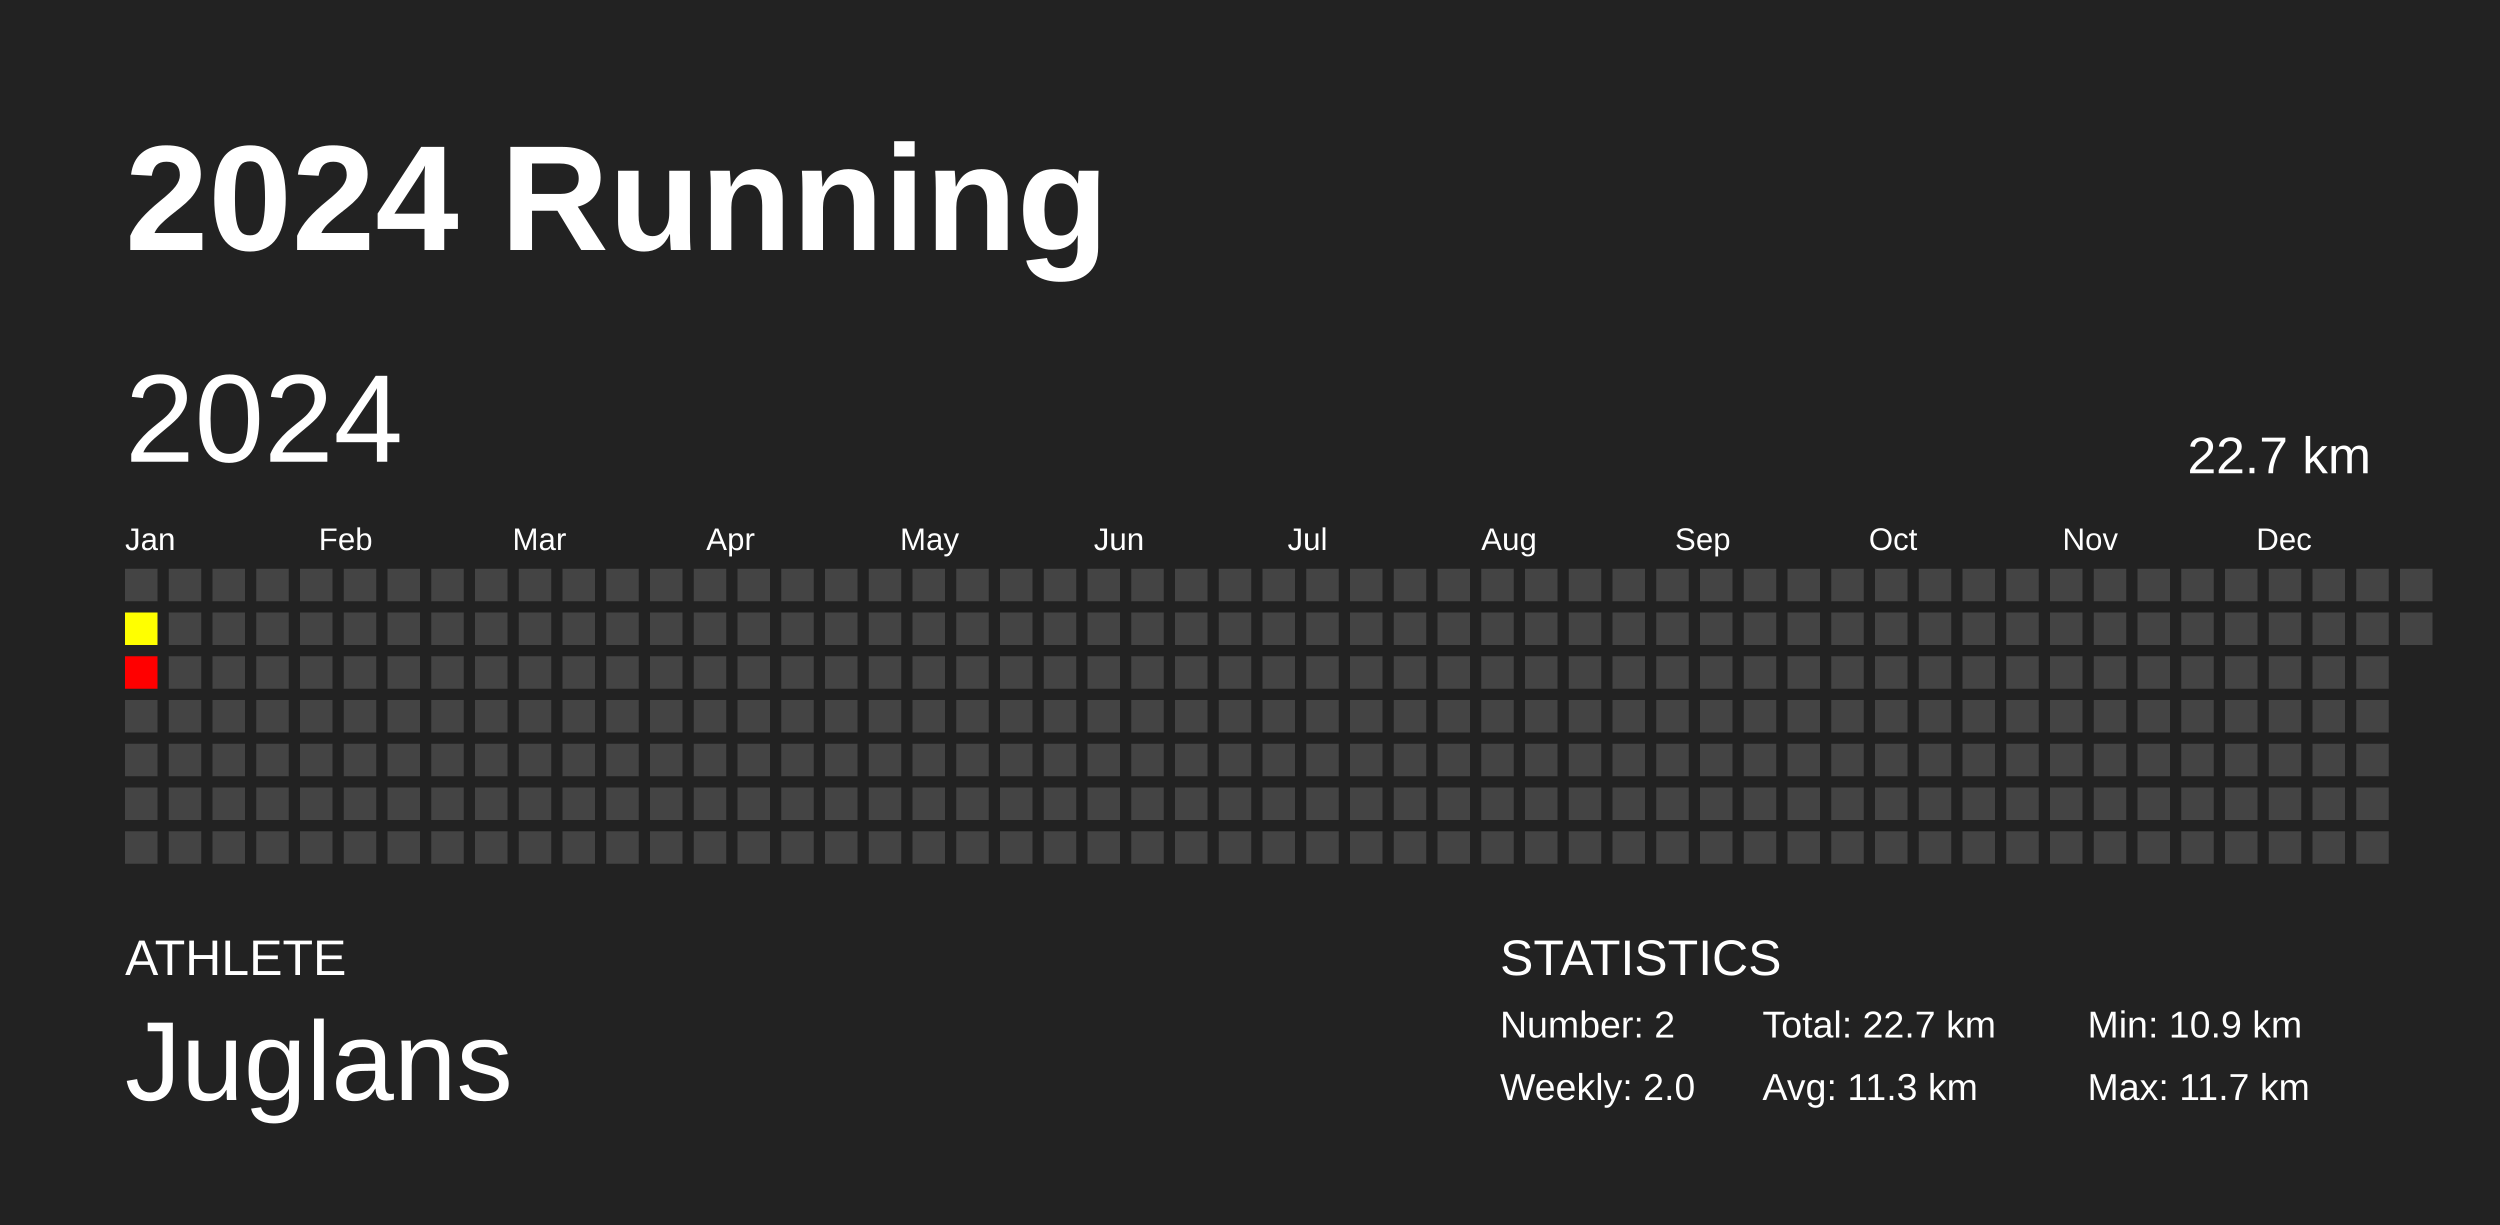
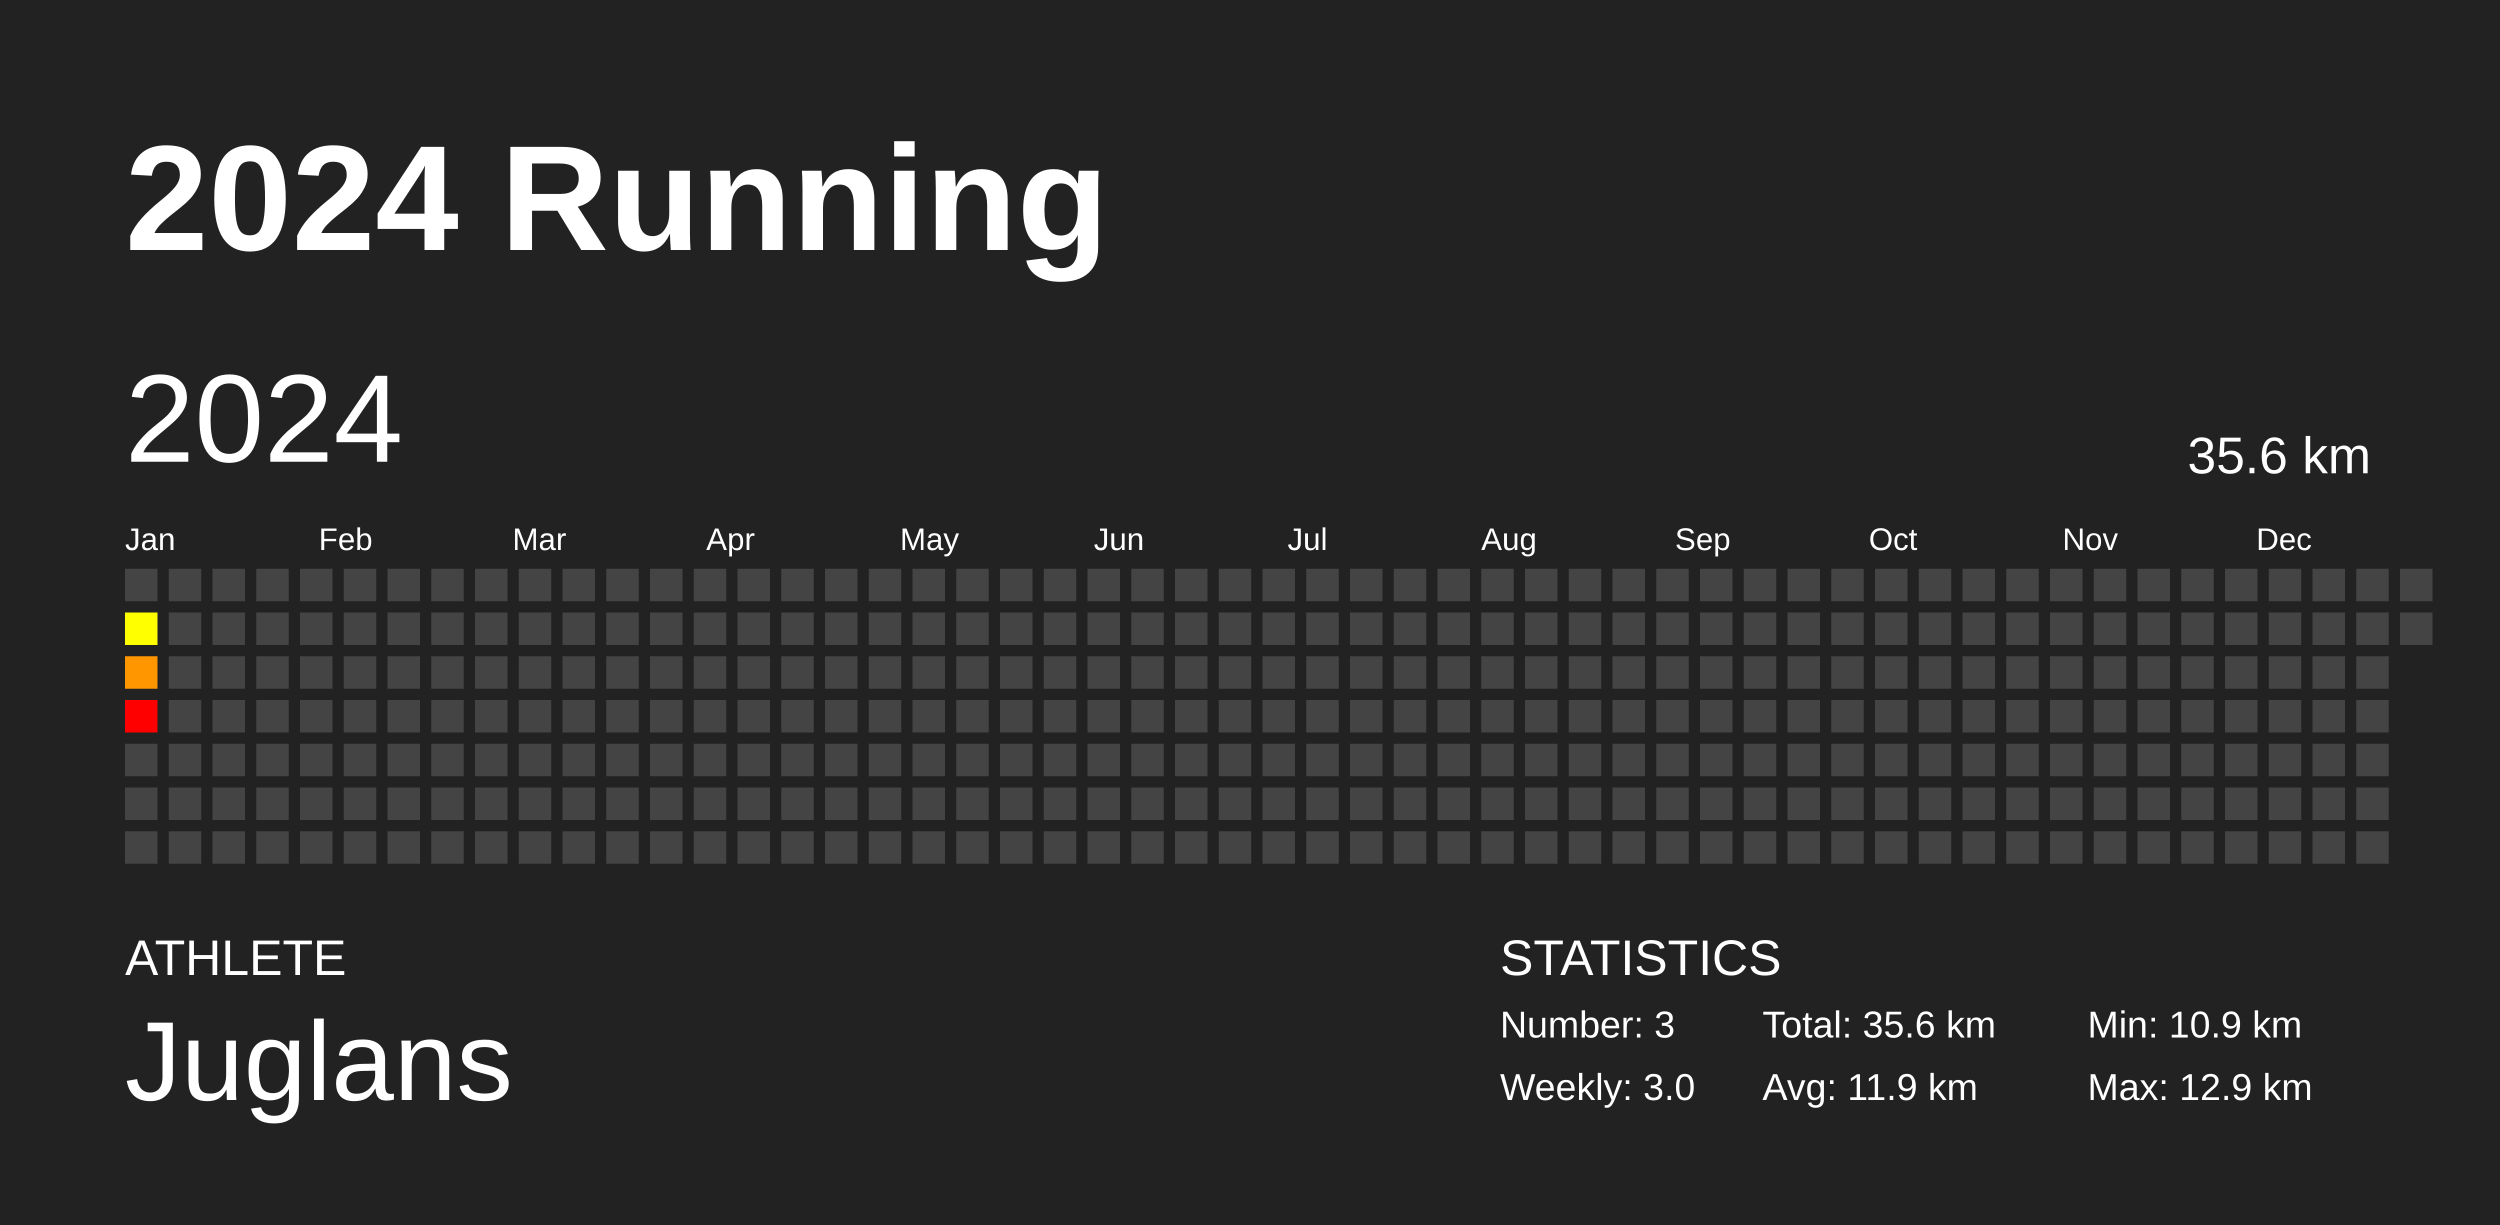
<svg xmlns="http://www.w3.org/2000/svg" baseProfile="full" height="98mm" version="1.1" viewBox="0,0,200,98" width="200mm">
  <defs />
  <rect fill="#222222" height="98" width="200" x="0" y="0" />
  <text fill="#FFFFFF" style="font-size:12px; font-family:Arial; font-weight:bold;" x="10" y="20">2024 Running</text>
  <text fill="#FFFFFF" style="font-size:4px; font-family:Arial" x="10" y="78">ATHLETE</text>
  <text fill="#FFFFFF" style="font-size:9px; font-family:Arial" x="10" y="88">Juglans</text>
  <text fill="#FFFFFF" style="font-size:4px; font-family:Arial" x="120" y="78">STATISTICS</text>
-   <text fill="#FFFFFF" style="font-size:3px; font-family:Arial" x="120" y="83">Number: 2</text>
-   <text fill="#FFFFFF" style="font-size:3px; font-family:Arial" x="120" y="88">Weekly: 2.0</text>
-   <text fill="#FFFFFF" style="font-size:3px; font-family:Arial" x="141" y="83">Total: 22.7 km</text>
-   <text fill="#FFFFFF" style="font-size:3px; font-family:Arial" x="141" y="88">Avg: 11.3 km</text>
+   <text fill="#FFFFFF" style="font-size:3px; font-family:Arial" x="120" y="83">Number: 3</text>
+   <text fill="#FFFFFF" style="font-size:3px; font-family:Arial" x="120" y="88">Weekly: 3.0</text>
+   <text fill="#FFFFFF" style="font-size:3px; font-family:Arial" x="141" y="83">Total: 35.6 km</text>
+   <text fill="#FFFFFF" style="font-size:3px; font-family:Arial" x="141" y="88">Avg: 11.9 km</text>
  <text fill="#FFFFFF" style="font-size:3px; font-family:Arial" x="167" y="83">Min: 10.9 km</text>
-   <text fill="#FFFFFF" style="font-size:3px; font-family:Arial" x="167" y="88">Max: 11.7 km</text>
+   <text fill="#FFFFFF" style="font-size:3px; font-family:Arial" x="167" y="88">Max: 12.9 km</text>
  <text dominant-baseline="hanging" fill="#FFFFFF" style="font-size:10.0px; font-family:Arial;" x="10" y="30">2024</text>
-   <text dominant-baseline="hanging" fill="#FFFFFF" style="font-size:4.125px; font-family:Arial;" x="175" y="35">22.7 km</text>
+   <text dominant-baseline="hanging" fill="#FFFFFF" style="font-size:4.125px; font-family:Arial;" x="175" y="35">35.6 km</text>
  <text fill="#FFFFFF" style="font-size:2.5px; font-family:Arial" x="10.0" y="44">Jan</text>
  <text fill="#FFFFFF" style="font-size:2.5px; font-family:Arial" x="25.5" y="44">Feb</text>
  <text fill="#FFFFFF" style="font-size:2.5px; font-family:Arial" x="41.0" y="44">Mar</text>
  <text fill="#FFFFFF" style="font-size:2.5px; font-family:Arial" x="56.5" y="44">Apr</text>
  <text fill="#FFFFFF" style="font-size:2.5px; font-family:Arial" x="72.0" y="44">May</text>
  <text fill="#FFFFFF" style="font-size:2.5px; font-family:Arial" x="87.5" y="44">Jun</text>
  <text fill="#FFFFFF" style="font-size:2.5px; font-family:Arial" x="103.0" y="44">Jul</text>
  <text fill="#FFFFFF" style="font-size:2.5px; font-family:Arial" x="118.5" y="44">Aug</text>
  <text fill="#FFFFFF" style="font-size:2.5px; font-family:Arial" x="134.0" y="44">Sep</text>
  <text fill="#FFFFFF" style="font-size:2.5px; font-family:Arial" x="149.5" y="44">Oct</text>
  <text fill="#FFFFFF" style="font-size:2.5px; font-family:Arial" x="165.0" y="44">Nov</text>
  <text fill="#FFFFFF" style="font-size:2.5px; font-family:Arial" x="180.5" y="44">Dec</text>
  <rect fill="#444444" height="2.6" width="2.6" x="10.0" y="45.5" />
  <rect fill="#ffff00" height="2.6" width="2.6" x="10.0" y="49.0" />
-   <rect fill="#ff0000" height="2.6" width="2.6" x="10.0" y="52.5" />
-   <rect fill="#444444" height="2.6" width="2.6" x="10.0" y="56.0" />
+   <rect fill="#ff9600" height="2.6" width="2.6" x="10.0" y="52.5" />
+   <rect fill="#ff0000" height="2.6" width="2.6" x="10.0" y="56.0" />
  <rect fill="#444444" height="2.6" width="2.6" x="10.0" y="59.5" />
  <rect fill="#444444" height="2.6" width="2.6" x="10.0" y="63.0" />
  <rect fill="#444444" height="2.6" width="2.6" x="10.0" y="66.5" />
  <rect fill="#444444" height="2.6" width="2.6" x="13.5" y="45.5" />
  <rect fill="#444444" height="2.6" width="2.6" x="13.5" y="49.0" />
  <rect fill="#444444" height="2.6" width="2.6" x="13.5" y="52.5" />
  <rect fill="#444444" height="2.6" width="2.6" x="13.5" y="56.0" />
  <rect fill="#444444" height="2.6" width="2.6" x="13.5" y="59.5" />
  <rect fill="#444444" height="2.6" width="2.6" x="13.5" y="63.0" />
  <rect fill="#444444" height="2.6" width="2.6" x="13.5" y="66.5" />
  <rect fill="#444444" height="2.6" width="2.6" x="17.0" y="45.5" />
  <rect fill="#444444" height="2.6" width="2.6" x="17.0" y="49.0" />
  <rect fill="#444444" height="2.6" width="2.6" x="17.0" y="52.5" />
  <rect fill="#444444" height="2.6" width="2.6" x="17.0" y="56.0" />
  <rect fill="#444444" height="2.6" width="2.6" x="17.0" y="59.5" />
  <rect fill="#444444" height="2.6" width="2.6" x="17.0" y="63.0" />
  <rect fill="#444444" height="2.6" width="2.6" x="17.0" y="66.5" />
  <rect fill="#444444" height="2.6" width="2.6" x="20.5" y="45.5" />
  <rect fill="#444444" height="2.6" width="2.6" x="20.5" y="49.0" />
  <rect fill="#444444" height="2.6" width="2.6" x="20.5" y="52.5" />
  <rect fill="#444444" height="2.6" width="2.6" x="20.5" y="56.0" />
  <rect fill="#444444" height="2.6" width="2.6" x="20.5" y="59.5" />
  <rect fill="#444444" height="2.6" width="2.6" x="20.5" y="63.0" />
  <rect fill="#444444" height="2.6" width="2.6" x="20.5" y="66.5" />
  <rect fill="#444444" height="2.6" width="2.6" x="24.0" y="45.5" />
  <rect fill="#444444" height="2.6" width="2.6" x="24.0" y="49.0" />
  <rect fill="#444444" height="2.6" width="2.6" x="24.0" y="52.5" />
  <rect fill="#444444" height="2.6" width="2.6" x="24.0" y="56.0" />
  <rect fill="#444444" height="2.6" width="2.6" x="24.0" y="59.5" />
  <rect fill="#444444" height="2.6" width="2.6" x="24.0" y="63.0" />
  <rect fill="#444444" height="2.6" width="2.6" x="24.0" y="66.5" />
  <rect fill="#444444" height="2.6" width="2.6" x="27.5" y="45.5" />
  <rect fill="#444444" height="2.6" width="2.6" x="27.5" y="49.0" />
  <rect fill="#444444" height="2.6" width="2.6" x="27.5" y="52.5" />
  <rect fill="#444444" height="2.6" width="2.6" x="27.5" y="56.0" />
  <rect fill="#444444" height="2.6" width="2.6" x="27.5" y="59.5" />
  <rect fill="#444444" height="2.6" width="2.6" x="27.5" y="63.0" />
  <rect fill="#444444" height="2.6" width="2.6" x="27.5" y="66.5" />
  <rect fill="#444444" height="2.6" width="2.6" x="31.0" y="45.5" />
  <rect fill="#444444" height="2.6" width="2.6" x="31.0" y="49.0" />
  <rect fill="#444444" height="2.6" width="2.6" x="31.0" y="52.5" />
  <rect fill="#444444" height="2.6" width="2.6" x="31.0" y="56.0" />
  <rect fill="#444444" height="2.6" width="2.6" x="31.0" y="59.5" />
  <rect fill="#444444" height="2.6" width="2.6" x="31.0" y="63.0" />
  <rect fill="#444444" height="2.6" width="2.6" x="31.0" y="66.5" />
  <rect fill="#444444" height="2.6" width="2.6" x="34.5" y="45.5" />
  <rect fill="#444444" height="2.6" width="2.6" x="34.5" y="49.0" />
  <rect fill="#444444" height="2.6" width="2.6" x="34.5" y="52.5" />
  <rect fill="#444444" height="2.6" width="2.6" x="34.5" y="56.0" />
  <rect fill="#444444" height="2.6" width="2.6" x="34.5" y="59.5" />
  <rect fill="#444444" height="2.6" width="2.6" x="34.5" y="63.0" />
  <rect fill="#444444" height="2.6" width="2.6" x="34.5" y="66.5" />
  <rect fill="#444444" height="2.6" width="2.6" x="38.0" y="45.5" />
  <rect fill="#444444" height="2.6" width="2.6" x="38.0" y="49.0" />
  <rect fill="#444444" height="2.6" width="2.6" x="38.0" y="52.5" />
  <rect fill="#444444" height="2.6" width="2.6" x="38.0" y="56.0" />
  <rect fill="#444444" height="2.6" width="2.6" x="38.0" y="59.5" />
  <rect fill="#444444" height="2.6" width="2.6" x="38.0" y="63.0" />
  <rect fill="#444444" height="2.6" width="2.6" x="38.0" y="66.5" />
  <rect fill="#444444" height="2.6" width="2.6" x="41.5" y="45.5" />
  <rect fill="#444444" height="2.6" width="2.6" x="41.5" y="49.0" />
  <rect fill="#444444" height="2.6" width="2.6" x="41.5" y="52.5" />
  <rect fill="#444444" height="2.6" width="2.6" x="41.5" y="56.0" />
  <rect fill="#444444" height="2.6" width="2.6" x="41.5" y="59.5" />
  <rect fill="#444444" height="2.6" width="2.6" x="41.5" y="63.0" />
  <rect fill="#444444" height="2.6" width="2.6" x="41.5" y="66.5" />
  <rect fill="#444444" height="2.6" width="2.6" x="45.0" y="45.5" />
  <rect fill="#444444" height="2.6" width="2.6" x="45.0" y="49.0" />
  <rect fill="#444444" height="2.6" width="2.6" x="45.0" y="52.5" />
  <rect fill="#444444" height="2.6" width="2.6" x="45.0" y="56.0" />
  <rect fill="#444444" height="2.6" width="2.6" x="45.0" y="59.5" />
  <rect fill="#444444" height="2.6" width="2.6" x="45.0" y="63.0" />
  <rect fill="#444444" height="2.6" width="2.6" x="45.0" y="66.5" />
  <rect fill="#444444" height="2.6" width="2.6" x="48.5" y="45.5" />
  <rect fill="#444444" height="2.6" width="2.6" x="48.5" y="49.0" />
  <rect fill="#444444" height="2.6" width="2.6" x="48.5" y="52.5" />
  <rect fill="#444444" height="2.6" width="2.6" x="48.5" y="56.0" />
  <rect fill="#444444" height="2.6" width="2.6" x="48.5" y="59.5" />
  <rect fill="#444444" height="2.6" width="2.6" x="48.5" y="63.0" />
  <rect fill="#444444" height="2.6" width="2.6" x="48.5" y="66.5" />
  <rect fill="#444444" height="2.6" width="2.6" x="52.0" y="45.5" />
  <rect fill="#444444" height="2.6" width="2.6" x="52.0" y="49.0" />
  <rect fill="#444444" height="2.6" width="2.6" x="52.0" y="52.5" />
  <rect fill="#444444" height="2.6" width="2.6" x="52.0" y="56.0" />
  <rect fill="#444444" height="2.6" width="2.6" x="52.0" y="59.5" />
  <rect fill="#444444" height="2.6" width="2.6" x="52.0" y="63.0" />
  <rect fill="#444444" height="2.6" width="2.6" x="52.0" y="66.5" />
  <rect fill="#444444" height="2.6" width="2.6" x="55.5" y="45.5" />
  <rect fill="#444444" height="2.6" width="2.6" x="55.5" y="49.0" />
  <rect fill="#444444" height="2.6" width="2.6" x="55.5" y="52.5" />
  <rect fill="#444444" height="2.6" width="2.6" x="55.5" y="56.0" />
  <rect fill="#444444" height="2.6" width="2.6" x="55.5" y="59.5" />
  <rect fill="#444444" height="2.6" width="2.6" x="55.5" y="63.0" />
  <rect fill="#444444" height="2.6" width="2.6" x="55.5" y="66.5" />
  <rect fill="#444444" height="2.6" width="2.6" x="59.0" y="45.5" />
  <rect fill="#444444" height="2.6" width="2.6" x="59.0" y="49.0" />
  <rect fill="#444444" height="2.6" width="2.6" x="59.0" y="52.5" />
  <rect fill="#444444" height="2.6" width="2.6" x="59.0" y="56.0" />
  <rect fill="#444444" height="2.6" width="2.6" x="59.0" y="59.5" />
  <rect fill="#444444" height="2.6" width="2.6" x="59.0" y="63.0" />
  <rect fill="#444444" height="2.6" width="2.6" x="59.0" y="66.5" />
  <rect fill="#444444" height="2.6" width="2.6" x="62.5" y="45.5" />
  <rect fill="#444444" height="2.6" width="2.6" x="62.5" y="49.0" />
  <rect fill="#444444" height="2.6" width="2.6" x="62.5" y="52.5" />
  <rect fill="#444444" height="2.6" width="2.6" x="62.5" y="56.0" />
  <rect fill="#444444" height="2.6" width="2.6" x="62.5" y="59.5" />
  <rect fill="#444444" height="2.6" width="2.6" x="62.5" y="63.0" />
  <rect fill="#444444" height="2.6" width="2.6" x="62.5" y="66.5" />
  <rect fill="#444444" height="2.6" width="2.6" x="66.0" y="45.5" />
  <rect fill="#444444" height="2.6" width="2.6" x="66.0" y="49.0" />
  <rect fill="#444444" height="2.6" width="2.6" x="66.0" y="52.5" />
  <rect fill="#444444" height="2.6" width="2.6" x="66.0" y="56.0" />
  <rect fill="#444444" height="2.6" width="2.6" x="66.0" y="59.5" />
  <rect fill="#444444" height="2.6" width="2.6" x="66.0" y="63.0" />
  <rect fill="#444444" height="2.6" width="2.6" x="66.0" y="66.5" />
  <rect fill="#444444" height="2.6" width="2.6" x="69.5" y="45.5" />
  <rect fill="#444444" height="2.6" width="2.6" x="69.5" y="49.0" />
  <rect fill="#444444" height="2.6" width="2.6" x="69.5" y="52.5" />
  <rect fill="#444444" height="2.6" width="2.6" x="69.5" y="56.0" />
  <rect fill="#444444" height="2.6" width="2.6" x="69.5" y="59.5" />
  <rect fill="#444444" height="2.6" width="2.6" x="69.5" y="63.0" />
  <rect fill="#444444" height="2.6" width="2.6" x="69.5" y="66.5" />
  <rect fill="#444444" height="2.6" width="2.6" x="73.0" y="45.5" />
  <rect fill="#444444" height="2.6" width="2.6" x="73.0" y="49.0" />
  <rect fill="#444444" height="2.6" width="2.6" x="73.0" y="52.5" />
  <rect fill="#444444" height="2.6" width="2.6" x="73.0" y="56.0" />
  <rect fill="#444444" height="2.6" width="2.6" x="73.0" y="59.5" />
  <rect fill="#444444" height="2.6" width="2.6" x="73.0" y="63.0" />
  <rect fill="#444444" height="2.6" width="2.6" x="73.0" y="66.5" />
  <rect fill="#444444" height="2.6" width="2.6" x="76.5" y="45.5" />
  <rect fill="#444444" height="2.6" width="2.6" x="76.5" y="49.0" />
  <rect fill="#444444" height="2.6" width="2.6" x="76.5" y="52.5" />
  <rect fill="#444444" height="2.6" width="2.6" x="76.5" y="56.0" />
  <rect fill="#444444" height="2.6" width="2.6" x="76.5" y="59.5" />
  <rect fill="#444444" height="2.6" width="2.6" x="76.5" y="63.0" />
  <rect fill="#444444" height="2.6" width="2.6" x="76.5" y="66.5" />
  <rect fill="#444444" height="2.6" width="2.6" x="80.0" y="45.5" />
  <rect fill="#444444" height="2.6" width="2.6" x="80.0" y="49.0" />
  <rect fill="#444444" height="2.6" width="2.6" x="80.0" y="52.5" />
  <rect fill="#444444" height="2.6" width="2.6" x="80.0" y="56.0" />
  <rect fill="#444444" height="2.6" width="2.6" x="80.0" y="59.5" />
  <rect fill="#444444" height="2.6" width="2.6" x="80.0" y="63.0" />
  <rect fill="#444444" height="2.6" width="2.6" x="80.0" y="66.5" />
  <rect fill="#444444" height="2.6" width="2.6" x="83.5" y="45.5" />
  <rect fill="#444444" height="2.6" width="2.6" x="83.5" y="49.0" />
  <rect fill="#444444" height="2.6" width="2.6" x="83.5" y="52.5" />
  <rect fill="#444444" height="2.6" width="2.6" x="83.5" y="56.0" />
  <rect fill="#444444" height="2.6" width="2.6" x="83.5" y="59.5" />
  <rect fill="#444444" height="2.6" width="2.6" x="83.5" y="63.0" />
  <rect fill="#444444" height="2.6" width="2.6" x="83.5" y="66.5" />
  <rect fill="#444444" height="2.6" width="2.6" x="87.0" y="45.5" />
  <rect fill="#444444" height="2.6" width="2.6" x="87.0" y="49.0" />
  <rect fill="#444444" height="2.6" width="2.6" x="87.0" y="52.5" />
  <rect fill="#444444" height="2.6" width="2.6" x="87.0" y="56.0" />
  <rect fill="#444444" height="2.6" width="2.6" x="87.0" y="59.5" />
  <rect fill="#444444" height="2.6" width="2.6" x="87.0" y="63.0" />
  <rect fill="#444444" height="2.6" width="2.6" x="87.0" y="66.5" />
  <rect fill="#444444" height="2.6" width="2.6" x="90.5" y="45.5" />
  <rect fill="#444444" height="2.6" width="2.6" x="90.5" y="49.0" />
  <rect fill="#444444" height="2.6" width="2.6" x="90.5" y="52.5" />
  <rect fill="#444444" height="2.6" width="2.6" x="90.5" y="56.0" />
  <rect fill="#444444" height="2.6" width="2.6" x="90.5" y="59.5" />
  <rect fill="#444444" height="2.6" width="2.6" x="90.5" y="63.0" />
  <rect fill="#444444" height="2.6" width="2.6" x="90.5" y="66.5" />
  <rect fill="#444444" height="2.6" width="2.6" x="94.0" y="45.5" />
  <rect fill="#444444" height="2.6" width="2.6" x="94.0" y="49.0" />
  <rect fill="#444444" height="2.6" width="2.6" x="94.0" y="52.5" />
  <rect fill="#444444" height="2.6" width="2.6" x="94.0" y="56.0" />
  <rect fill="#444444" height="2.6" width="2.6" x="94.0" y="59.5" />
  <rect fill="#444444" height="2.6" width="2.6" x="94.0" y="63.0" />
  <rect fill="#444444" height="2.6" width="2.6" x="94.0" y="66.5" />
  <rect fill="#444444" height="2.6" width="2.6" x="97.5" y="45.5" />
  <rect fill="#444444" height="2.6" width="2.6" x="97.5" y="49.0" />
  <rect fill="#444444" height="2.6" width="2.6" x="97.5" y="52.5" />
  <rect fill="#444444" height="2.6" width="2.6" x="97.5" y="56.0" />
  <rect fill="#444444" height="2.6" width="2.6" x="97.5" y="59.5" />
  <rect fill="#444444" height="2.6" width="2.6" x="97.5" y="63.0" />
  <rect fill="#444444" height="2.6" width="2.6" x="97.5" y="66.5" />
  <rect fill="#444444" height="2.6" width="2.6" x="101.0" y="45.5" />
  <rect fill="#444444" height="2.6" width="2.6" x="101.0" y="49.0" />
  <rect fill="#444444" height="2.6" width="2.6" x="101.0" y="52.5" />
  <rect fill="#444444" height="2.6" width="2.6" x="101.0" y="56.0" />
  <rect fill="#444444" height="2.6" width="2.6" x="101.0" y="59.5" />
  <rect fill="#444444" height="2.6" width="2.6" x="101.0" y="63.0" />
  <rect fill="#444444" height="2.6" width="2.6" x="101.0" y="66.5" />
  <rect fill="#444444" height="2.6" width="2.6" x="104.5" y="45.5" />
  <rect fill="#444444" height="2.6" width="2.6" x="104.5" y="49.0" />
  <rect fill="#444444" height="2.6" width="2.6" x="104.5" y="52.5" />
  <rect fill="#444444" height="2.6" width="2.6" x="104.5" y="56.0" />
  <rect fill="#444444" height="2.6" width="2.6" x="104.5" y="59.5" />
  <rect fill="#444444" height="2.6" width="2.6" x="104.5" y="63.0" />
  <rect fill="#444444" height="2.6" width="2.6" x="104.5" y="66.5" />
  <rect fill="#444444" height="2.6" width="2.6" x="108.0" y="45.5" />
  <rect fill="#444444" height="2.6" width="2.6" x="108.0" y="49.0" />
  <rect fill="#444444" height="2.6" width="2.6" x="108.0" y="52.5" />
  <rect fill="#444444" height="2.6" width="2.6" x="108.0" y="56.0" />
  <rect fill="#444444" height="2.6" width="2.6" x="108.0" y="59.5" />
  <rect fill="#444444" height="2.6" width="2.6" x="108.0" y="63.0" />
  <rect fill="#444444" height="2.6" width="2.6" x="108.0" y="66.5" />
  <rect fill="#444444" height="2.6" width="2.6" x="111.5" y="45.5" />
  <rect fill="#444444" height="2.6" width="2.6" x="111.5" y="49.0" />
  <rect fill="#444444" height="2.6" width="2.6" x="111.5" y="52.5" />
  <rect fill="#444444" height="2.6" width="2.6" x="111.5" y="56.0" />
  <rect fill="#444444" height="2.6" width="2.6" x="111.5" y="59.5" />
  <rect fill="#444444" height="2.6" width="2.6" x="111.5" y="63.0" />
  <rect fill="#444444" height="2.6" width="2.6" x="111.5" y="66.5" />
  <rect fill="#444444" height="2.6" width="2.6" x="115.0" y="45.5" />
  <rect fill="#444444" height="2.6" width="2.6" x="115.0" y="49.0" />
  <rect fill="#444444" height="2.6" width="2.6" x="115.0" y="52.5" />
  <rect fill="#444444" height="2.6" width="2.6" x="115.0" y="56.0" />
  <rect fill="#444444" height="2.6" width="2.6" x="115.0" y="59.5" />
  <rect fill="#444444" height="2.6" width="2.6" x="115.0" y="63.0" />
  <rect fill="#444444" height="2.6" width="2.6" x="115.0" y="66.5" />
  <rect fill="#444444" height="2.6" width="2.6" x="118.5" y="45.5" />
  <rect fill="#444444" height="2.6" width="2.6" x="118.5" y="49.0" />
  <rect fill="#444444" height="2.6" width="2.6" x="118.5" y="52.5" />
  <rect fill="#444444" height="2.6" width="2.6" x="118.5" y="56.0" />
  <rect fill="#444444" height="2.6" width="2.6" x="118.5" y="59.5" />
  <rect fill="#444444" height="2.6" width="2.6" x="118.5" y="63.0" />
  <rect fill="#444444" height="2.6" width="2.6" x="118.5" y="66.5" />
  <rect fill="#444444" height="2.6" width="2.6" x="122.0" y="45.5" />
  <rect fill="#444444" height="2.6" width="2.6" x="122.0" y="49.0" />
  <rect fill="#444444" height="2.6" width="2.6" x="122.0" y="52.5" />
  <rect fill="#444444" height="2.6" width="2.6" x="122.0" y="56.0" />
  <rect fill="#444444" height="2.6" width="2.6" x="122.0" y="59.5" />
  <rect fill="#444444" height="2.6" width="2.6" x="122.0" y="63.0" />
  <rect fill="#444444" height="2.6" width="2.6" x="122.0" y="66.5" />
  <rect fill="#444444" height="2.6" width="2.6" x="125.5" y="45.5" />
  <rect fill="#444444" height="2.6" width="2.6" x="125.5" y="49.0" />
  <rect fill="#444444" height="2.6" width="2.6" x="125.5" y="52.5" />
  <rect fill="#444444" height="2.6" width="2.6" x="125.5" y="56.0" />
  <rect fill="#444444" height="2.6" width="2.6" x="125.5" y="59.5" />
  <rect fill="#444444" height="2.6" width="2.6" x="125.5" y="63.0" />
  <rect fill="#444444" height="2.6" width="2.6" x="125.5" y="66.5" />
  <rect fill="#444444" height="2.6" width="2.6" x="129.0" y="45.5" />
  <rect fill="#444444" height="2.6" width="2.6" x="129.0" y="49.0" />
  <rect fill="#444444" height="2.6" width="2.6" x="129.0" y="52.5" />
  <rect fill="#444444" height="2.6" width="2.6" x="129.0" y="56.0" />
  <rect fill="#444444" height="2.6" width="2.6" x="129.0" y="59.5" />
  <rect fill="#444444" height="2.6" width="2.6" x="129.0" y="63.0" />
  <rect fill="#444444" height="2.6" width="2.6" x="129.0" y="66.5" />
  <rect fill="#444444" height="2.6" width="2.6" x="132.5" y="45.5" />
  <rect fill="#444444" height="2.6" width="2.6" x="132.5" y="49.0" />
  <rect fill="#444444" height="2.6" width="2.6" x="132.5" y="52.5" />
  <rect fill="#444444" height="2.6" width="2.6" x="132.5" y="56.0" />
  <rect fill="#444444" height="2.6" width="2.6" x="132.5" y="59.5" />
  <rect fill="#444444" height="2.6" width="2.6" x="132.5" y="63.0" />
  <rect fill="#444444" height="2.6" width="2.6" x="132.5" y="66.5" />
  <rect fill="#444444" height="2.6" width="2.6" x="136.0" y="45.5" />
  <rect fill="#444444" height="2.6" width="2.6" x="136.0" y="49.0" />
  <rect fill="#444444" height="2.6" width="2.6" x="136.0" y="52.5" />
  <rect fill="#444444" height="2.6" width="2.6" x="136.0" y="56.0" />
  <rect fill="#444444" height="2.6" width="2.6" x="136.0" y="59.5" />
  <rect fill="#444444" height="2.6" width="2.6" x="136.0" y="63.0" />
  <rect fill="#444444" height="2.6" width="2.6" x="136.0" y="66.5" />
  <rect fill="#444444" height="2.6" width="2.6" x="139.5" y="45.5" />
  <rect fill="#444444" height="2.6" width="2.6" x="139.5" y="49.0" />
  <rect fill="#444444" height="2.6" width="2.6" x="139.5" y="52.5" />
  <rect fill="#444444" height="2.6" width="2.6" x="139.5" y="56.0" />
  <rect fill="#444444" height="2.6" width="2.6" x="139.5" y="59.5" />
  <rect fill="#444444" height="2.6" width="2.6" x="139.5" y="63.0" />
  <rect fill="#444444" height="2.6" width="2.6" x="139.5" y="66.5" />
  <rect fill="#444444" height="2.6" width="2.6" x="143.0" y="45.5" />
  <rect fill="#444444" height="2.6" width="2.6" x="143.0" y="49.0" />
  <rect fill="#444444" height="2.6" width="2.6" x="143.0" y="52.5" />
  <rect fill="#444444" height="2.6" width="2.6" x="143.0" y="56.0" />
  <rect fill="#444444" height="2.6" width="2.6" x="143.0" y="59.5" />
  <rect fill="#444444" height="2.6" width="2.6" x="143.0" y="63.0" />
  <rect fill="#444444" height="2.6" width="2.6" x="143.0" y="66.5" />
  <rect fill="#444444" height="2.6" width="2.6" x="146.5" y="45.5" />
  <rect fill="#444444" height="2.6" width="2.6" x="146.5" y="49.0" />
  <rect fill="#444444" height="2.6" width="2.6" x="146.5" y="52.5" />
  <rect fill="#444444" height="2.6" width="2.6" x="146.5" y="56.0" />
  <rect fill="#444444" height="2.6" width="2.6" x="146.5" y="59.5" />
  <rect fill="#444444" height="2.6" width="2.6" x="146.5" y="63.0" />
  <rect fill="#444444" height="2.6" width="2.6" x="146.5" y="66.5" />
  <rect fill="#444444" height="2.6" width="2.6" x="150.0" y="45.5" />
  <rect fill="#444444" height="2.6" width="2.6" x="150.0" y="49.0" />
  <rect fill="#444444" height="2.6" width="2.6" x="150.0" y="52.5" />
  <rect fill="#444444" height="2.6" width="2.6" x="150.0" y="56.0" />
  <rect fill="#444444" height="2.6" width="2.6" x="150.0" y="59.5" />
  <rect fill="#444444" height="2.6" width="2.6" x="150.0" y="63.0" />
  <rect fill="#444444" height="2.6" width="2.6" x="150.0" y="66.5" />
  <rect fill="#444444" height="2.6" width="2.6" x="153.5" y="45.5" />
  <rect fill="#444444" height="2.6" width="2.6" x="153.5" y="49.0" />
  <rect fill="#444444" height="2.6" width="2.6" x="153.5" y="52.5" />
  <rect fill="#444444" height="2.6" width="2.6" x="153.5" y="56.0" />
  <rect fill="#444444" height="2.6" width="2.6" x="153.5" y="59.5" />
  <rect fill="#444444" height="2.6" width="2.6" x="153.5" y="63.0" />
  <rect fill="#444444" height="2.6" width="2.6" x="153.5" y="66.5" />
  <rect fill="#444444" height="2.6" width="2.6" x="157.0" y="45.5" />
  <rect fill="#444444" height="2.6" width="2.6" x="157.0" y="49.0" />
  <rect fill="#444444" height="2.6" width="2.6" x="157.0" y="52.5" />
  <rect fill="#444444" height="2.6" width="2.6" x="157.0" y="56.0" />
  <rect fill="#444444" height="2.6" width="2.6" x="157.0" y="59.5" />
  <rect fill="#444444" height="2.6" width="2.6" x="157.0" y="63.0" />
  <rect fill="#444444" height="2.6" width="2.6" x="157.0" y="66.5" />
  <rect fill="#444444" height="2.6" width="2.6" x="160.5" y="45.5" />
  <rect fill="#444444" height="2.6" width="2.6" x="160.5" y="49.0" />
  <rect fill="#444444" height="2.6" width="2.6" x="160.5" y="52.5" />
  <rect fill="#444444" height="2.6" width="2.6" x="160.5" y="56.0" />
  <rect fill="#444444" height="2.6" width="2.6" x="160.5" y="59.5" />
  <rect fill="#444444" height="2.6" width="2.6" x="160.5" y="63.0" />
  <rect fill="#444444" height="2.6" width="2.6" x="160.5" y="66.5" />
  <rect fill="#444444" height="2.6" width="2.6" x="164.0" y="45.5" />
  <rect fill="#444444" height="2.6" width="2.6" x="164.0" y="49.0" />
  <rect fill="#444444" height="2.6" width="2.6" x="164.0" y="52.5" />
  <rect fill="#444444" height="2.6" width="2.6" x="164.0" y="56.0" />
  <rect fill="#444444" height="2.6" width="2.6" x="164.0" y="59.5" />
  <rect fill="#444444" height="2.6" width="2.6" x="164.0" y="63.0" />
  <rect fill="#444444" height="2.6" width="2.6" x="164.0" y="66.5" />
  <rect fill="#444444" height="2.6" width="2.6" x="167.5" y="45.5" />
  <rect fill="#444444" height="2.6" width="2.6" x="167.5" y="49.0" />
  <rect fill="#444444" height="2.6" width="2.6" x="167.5" y="52.5" />
  <rect fill="#444444" height="2.6" width="2.6" x="167.5" y="56.0" />
  <rect fill="#444444" height="2.6" width="2.6" x="167.5" y="59.5" />
  <rect fill="#444444" height="2.6" width="2.6" x="167.5" y="63.0" />
  <rect fill="#444444" height="2.6" width="2.6" x="167.5" y="66.5" />
  <rect fill="#444444" height="2.6" width="2.6" x="171.0" y="45.5" />
  <rect fill="#444444" height="2.6" width="2.6" x="171.0" y="49.0" />
  <rect fill="#444444" height="2.6" width="2.6" x="171.0" y="52.5" />
  <rect fill="#444444" height="2.6" width="2.6" x="171.0" y="56.0" />
  <rect fill="#444444" height="2.6" width="2.6" x="171.0" y="59.5" />
  <rect fill="#444444" height="2.6" width="2.6" x="171.0" y="63.0" />
  <rect fill="#444444" height="2.6" width="2.6" x="171.0" y="66.5" />
  <rect fill="#444444" height="2.6" width="2.6" x="174.5" y="45.5" />
  <rect fill="#444444" height="2.6" width="2.6" x="174.5" y="49.0" />
  <rect fill="#444444" height="2.6" width="2.6" x="174.5" y="52.5" />
  <rect fill="#444444" height="2.6" width="2.6" x="174.5" y="56.0" />
  <rect fill="#444444" height="2.6" width="2.6" x="174.5" y="59.5" />
  <rect fill="#444444" height="2.6" width="2.6" x="174.5" y="63.0" />
  <rect fill="#444444" height="2.6" width="2.6" x="174.5" y="66.5" />
  <rect fill="#444444" height="2.6" width="2.6" x="178.0" y="45.5" />
  <rect fill="#444444" height="2.6" width="2.6" x="178.0" y="49.0" />
  <rect fill="#444444" height="2.6" width="2.6" x="178.0" y="52.5" />
  <rect fill="#444444" height="2.6" width="2.6" x="178.0" y="56.0" />
  <rect fill="#444444" height="2.6" width="2.6" x="178.0" y="59.5" />
  <rect fill="#444444" height="2.6" width="2.6" x="178.0" y="63.0" />
  <rect fill="#444444" height="2.6" width="2.6" x="178.0" y="66.5" />
  <rect fill="#444444" height="2.6" width="2.6" x="181.5" y="45.5" />
  <rect fill="#444444" height="2.6" width="2.6" x="181.5" y="49.0" />
  <rect fill="#444444" height="2.6" width="2.6" x="181.5" y="52.5" />
  <rect fill="#444444" height="2.6" width="2.6" x="181.5" y="56.0" />
  <rect fill="#444444" height="2.6" width="2.6" x="181.5" y="59.5" />
  <rect fill="#444444" height="2.6" width="2.6" x="181.5" y="63.0" />
  <rect fill="#444444" height="2.6" width="2.6" x="181.5" y="66.5" />
  <rect fill="#444444" height="2.6" width="2.6" x="185.0" y="45.5" />
  <rect fill="#444444" height="2.6" width="2.6" x="185.0" y="49.0" />
  <rect fill="#444444" height="2.6" width="2.6" x="185.0" y="52.5" />
  <rect fill="#444444" height="2.6" width="2.6" x="185.0" y="56.0" />
  <rect fill="#444444" height="2.6" width="2.6" x="185.0" y="59.5" />
  <rect fill="#444444" height="2.6" width="2.6" x="185.0" y="63.0" />
  <rect fill="#444444" height="2.6" width="2.6" x="185.0" y="66.5" />
  <rect fill="#444444" height="2.6" width="2.6" x="188.5" y="45.5" />
  <rect fill="#444444" height="2.6" width="2.6" x="188.5" y="49.0" />
  <rect fill="#444444" height="2.6" width="2.6" x="188.5" y="52.5" />
  <rect fill="#444444" height="2.6" width="2.6" x="188.5" y="56.0" />
  <rect fill="#444444" height="2.6" width="2.6" x="188.5" y="59.5" />
  <rect fill="#444444" height="2.6" width="2.6" x="188.5" y="63.0" />
  <rect fill="#444444" height="2.6" width="2.6" x="188.5" y="66.5" />
  <rect fill="#444444" height="2.6" width="2.6" x="192.0" y="45.5" />
  <rect fill="#444444" height="2.6" width="2.6" x="192.0" y="49.0" />
</svg>
